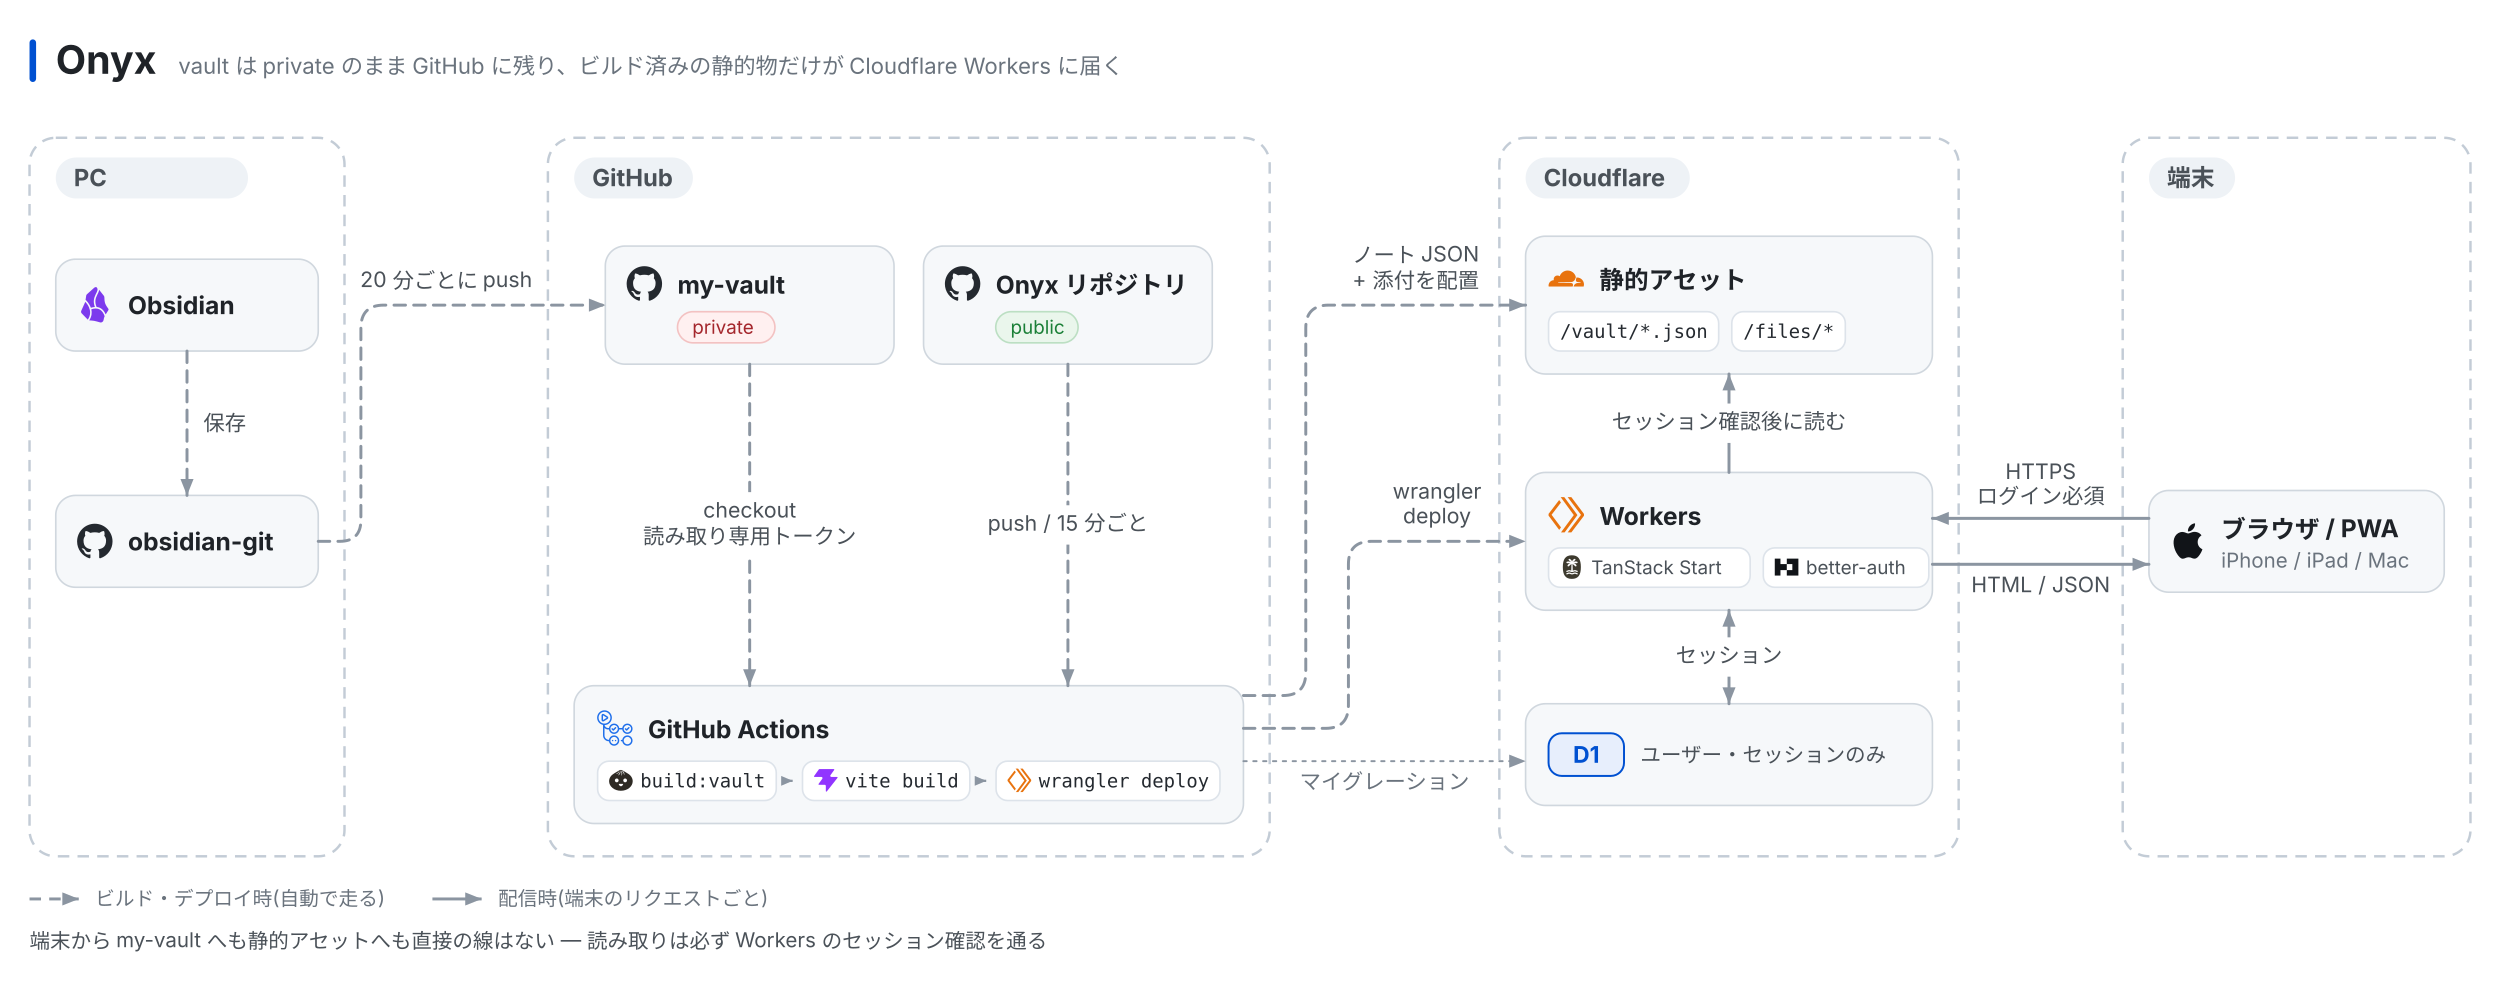
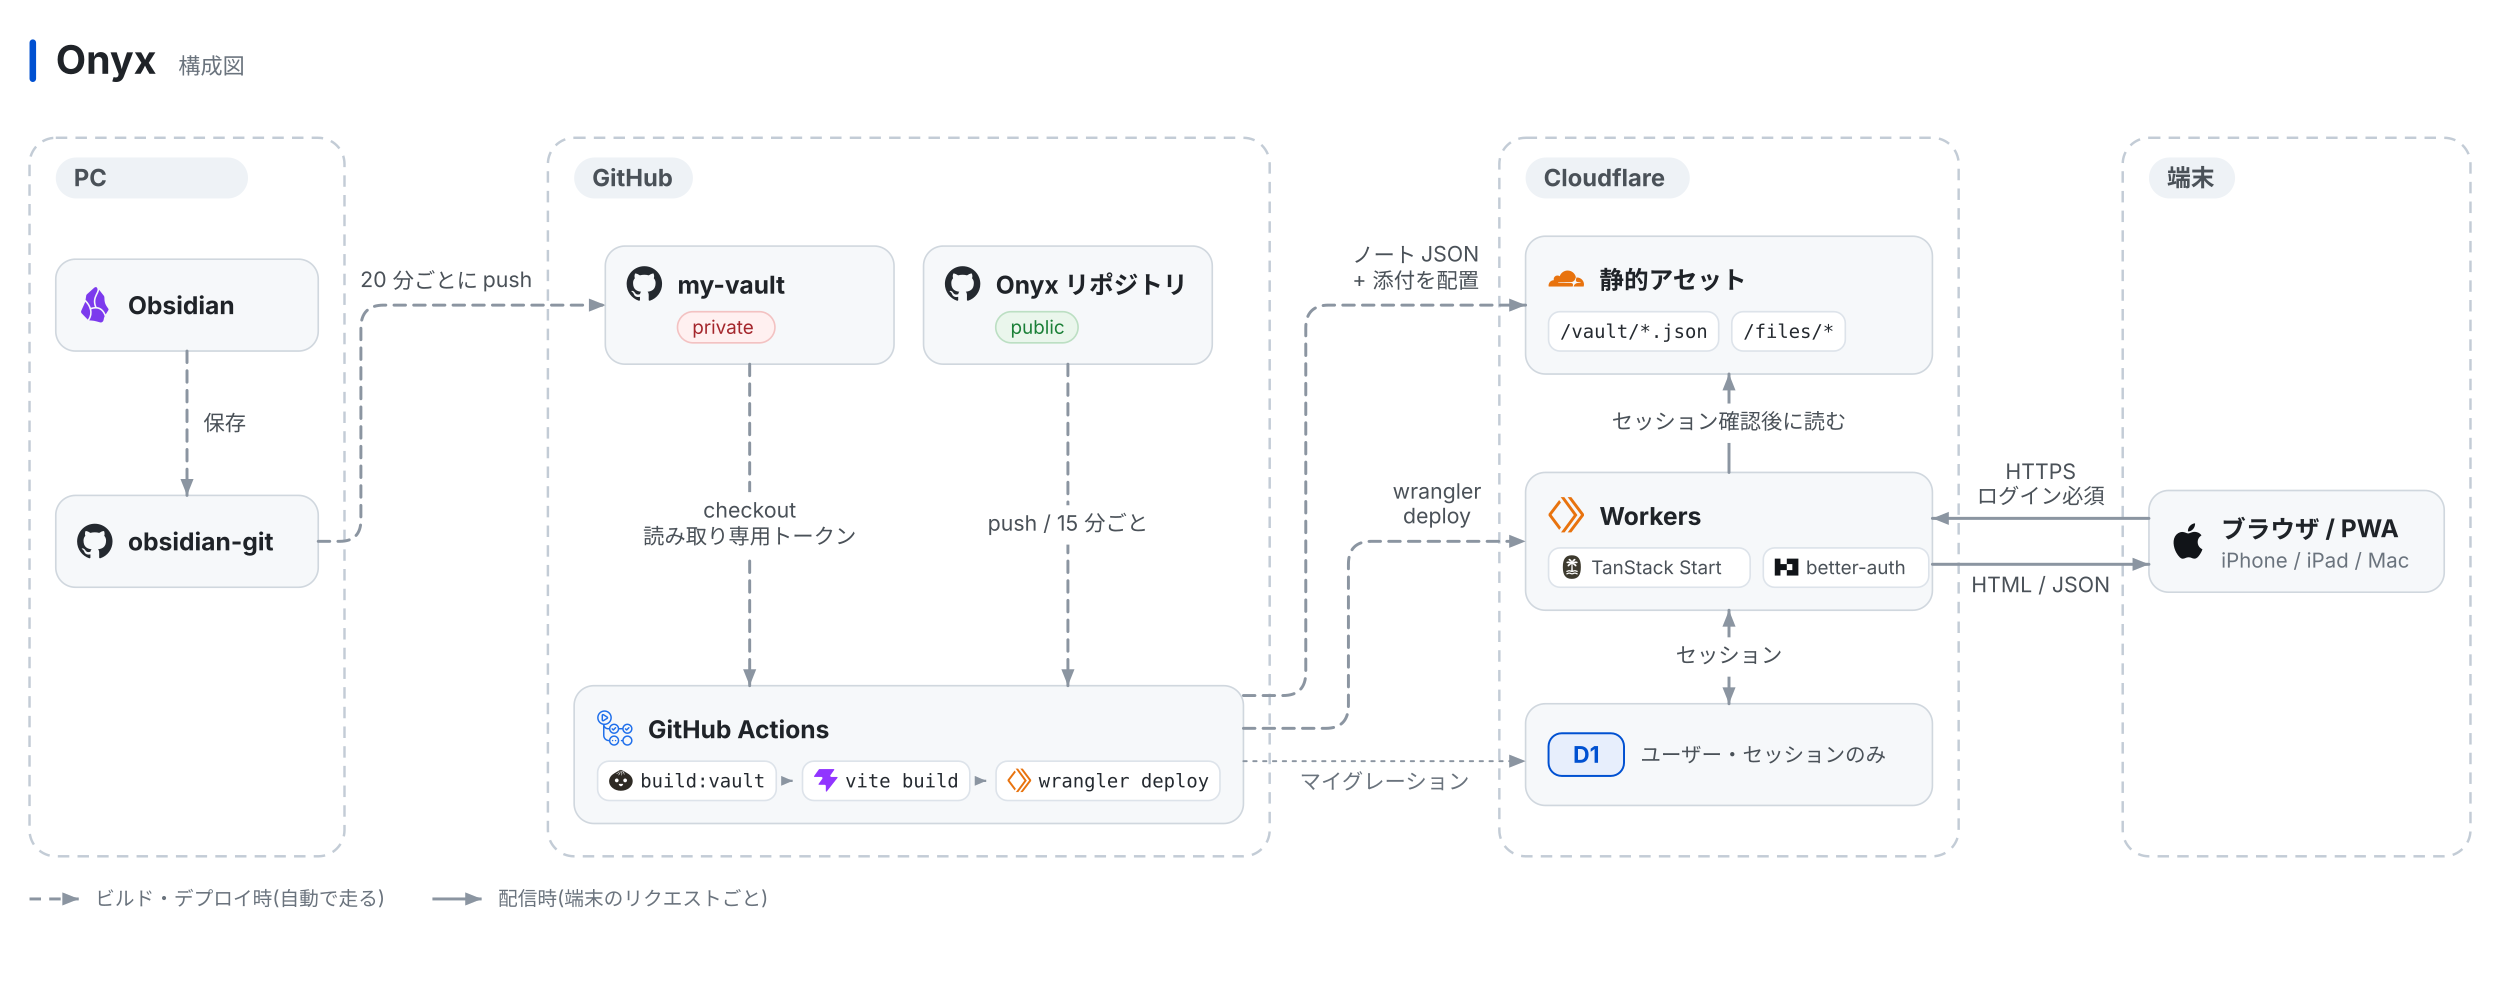
- <svg xmlns="http://www.w3.org/2000/svg" viewBox="0 0 1524 598" width="1524" height="598" role="img" aria-label="vault は private な my-vault に残り、GitHub Actions がビルドした静的なノート JSON と添付だけが Cloudflare Workers に届き、ログイン済みの端末だけが Workers 経由でそれを読む構成図" font-family="system-ui, -apple-system, 'Hiragino Sans', 'Noto Sans JP', sans-serif">
+ <svg xmlns="http://www.w3.org/2000/svg" viewBox="0 0 1524 598" width="1524" height="598" role="img" aria-label="構成図" font-family="system-ui, -apple-system, 'Hiragino Sans', 'Noto Sans JP', sans-serif">
  <defs>
    <marker id="ah" viewBox="0 0 10 8" refX="10" refY="4" markerWidth="10" markerHeight="8" markerUnits="userSpaceOnUse" orient="auto">
      <path d="M0 0 L10 4 L0 8 Z" fill="#8b95a1" />
    </marker>
    <marker id="ahb" viewBox="0 0 10 8" refX="0" refY="4" markerWidth="10" markerHeight="8" markerUnits="userSpaceOnUse" orient="auto">
      <path d="M10 0 L0 4 L10 8 Z" fill="#8b95a1" />
    </marker>
    <marker id="ahs" viewBox="0 0 7 6" refX="7" refY="3" markerWidth="7" markerHeight="6" markerUnits="userSpaceOnUse" orient="auto">
      <path d="M0 0 L7 3 L0 6 Z" fill="#8b95a1" />
    </marker>
  </defs>
  <rect x="0" y="0" width="1524" height="598" fill="#ffffff" />
  <rect x="18" y="24" width="4" height="26" rx="2" fill="#0050d1" />
  <text x="34" y="45" font-size="24" fill="#1f2328" font-weight="700">Onyx</text>
-   <text x="108.7" y="45" font-size="13.5" fill="#6a737d">vault は private のまま GitHub に残り、ビルド済みの静的物だけが Cloudflare Workers に届く</text>
+   <text x="108.7" y="45" font-size="13.5" fill="#6a737d">構成図</text>
  <rect x="18" y="84" width="192" height="438" rx="16" fill="none" stroke="#c3ccd6" stroke-width="1.5" stroke-dasharray="7 5" />
  <rect x="34" y="96" width="117.2" height="25" rx="12.5" fill="#eef2f6" />
  <text x="45" y="113.5" font-size="14.5" fill="#4a5158" font-weight="700">PC</text>
  <rect x="334" y="84" width="440" height="438" rx="16" fill="none" stroke="#c3ccd6" stroke-width="1.5" stroke-dasharray="7 5" />
  <rect x="350" y="96" width="72.4" height="25" rx="12.5" fill="#eef2f6" />
  <text x="361" y="113.5" font-size="14.5" fill="#4a5158" font-weight="700">GitHub</text>
  <rect x="914" y="84" width="280" height="438" rx="16" fill="none" stroke="#c3ccd6" stroke-width="1.5" stroke-dasharray="7 5" />
  <rect x="930" y="96" width="100.1" height="25" rx="12.5" fill="#eef2f6" />
  <text x="941" y="113.5" font-size="14.5" fill="#4a5158" font-weight="700">Cloudflare</text>
  <rect x="1294" y="84" width="212" height="438" rx="16" fill="none" stroke="#c3ccd6" stroke-width="1.5" stroke-dasharray="7 5" />
  <rect x="1310" y="96" width="52.5" height="25" rx="12.5" fill="#eef2f6" />
  <text x="1321" y="113.5" font-size="14.5" fill="#4a5158" font-weight="700">端末</text>
  <rect x="34" y="158" width="160" height="56" rx="12" fill="#f6f8fa" stroke="#d0d7de" stroke-width="1" />
  <g fill="#7C3AED" transform="translate(47 175) scale(0.9)">
    <path d="M19.355 18.538a68.967 68.959 0 0 0 1.858-2.954.81.81 0 0 0-.062-.9c-.516-.685-1.504-2.075-2.042-3.362-.553-1.321-.636-3.375-.64-4.377a1.707 1.707 0 0 0-.358-1.05l-3.198-4.064a3.744 3.744 0 0 1-.076.543c-.106.503-.307 1.004-.536 1.5-.134.29-.29.6-.446.914l-.31.626c-.516 1.068-.997 2.227-1.132 3.59-.124 1.26.046 2.73.815 4.481.128.011.257.025.386.044a6.363 6.363 0 0 1 3.326 1.505c.916.79 1.744 1.922 2.415 3.5zM8.199 22.569c.073.012.146.02.22.02.78.024 2.095.092 3.16.29.87.16 2.593.64 4.01 1.055 1.083.316 2.198-.548 2.355-1.664.114-.814.33-1.735.725-2.58l-.01.005c-.67-1.87-1.522-3.078-2.416-3.849a5.295 5.295 0 0 0-2.778-1.257c-1.54-.216-2.952.19-3.84.45.532 2.218.368 4.829-1.425 7.531zM5.533 9.938c-.023.1-.056.197-.098.29L2.82 16.059a1.602 1.602 0 0 0 .313 1.772l4.116 4.24c2.103-3.101 1.796-6.02.836-8.3-.728-1.73-1.832-3.081-2.55-3.831zM9.32 14.01c.615-.183 1.606-.465 2.745-.534-.683-1.725-.848-3.233-.716-4.577.154-1.552.7-2.847 1.235-3.95.113-.235.223-.454.328-.664.149-.297.288-.577.419-.86.217-.47.379-.885.46-1.27.08-.38.08-.72-.014-1.043-.095-.325-.297-.675-.68-1.06a1.6 1.6 0 0 0-1.475.36l-4.95 4.452a1.602 1.602 0 0 0-.513.952l-.427 2.83c.672.59 2.328 2.316 3.335 4.711.09.21.175.43.253.653z" />
  </g>
  <text x="78" y="191.5" font-size="15" fill="#1f2328" font-weight="700">Obsidian</text>
  <rect x="34" y="302" width="160" height="56" rx="12" fill="#f6f8fa" stroke="#d0d7de" stroke-width="1" />
  <g fill="#24292F" transform="translate(47 319) scale(0.9)">
    <path d="M12 .297c-6.63 0-12 5.373-12 12 0 5.303 3.438 9.8 8.205 11.385.6.113.82-.258.82-.577 0-.285-.01-1.04-.015-2.04-3.338.724-4.042-1.61-4.042-1.61C4.422 18.07 3.633 17.7 3.633 17.7c-1.087-.744.084-.729.084-.729 1.205.084 1.838 1.236 1.838 1.236 1.07 1.835 2.809 1.305 3.495.998.108-.776.417-1.305.76-1.605-2.665-.3-5.466-1.332-5.466-5.93 0-1.31.465-2.38 1.235-3.22-.135-.303-.54-1.523.105-3.176 0 0 1.005-.322 3.3 1.23.96-.267 1.98-.399 3-.405 1.02.006 2.04.138 3 .405 2.28-1.552 3.285-1.23 3.285-1.23.645 1.653.24 2.873.12 3.176.765.84 1.23 1.91 1.23 3.22 0 4.61-2.805 5.625-5.475 5.92.42.36.81 1.096.81 2.22 0 1.606-.015 2.896-.015 3.286 0 .315.21.69.825.57C20.565 22.092 24 17.592 24 12.297c0-6.627-5.373-12-12-12" />
  </g>
  <text x="78" y="335.5" font-size="15" fill="#1f2328" font-weight="700">obsidian-git</text>
  <rect x="369" y="150" width="176" height="72" rx="12" fill="#f6f8fa" stroke="#d0d7de" stroke-width="1" />
  <g fill="#24292F" transform="translate(382 162) scale(0.9)">
    <path d="M12 .297c-6.63 0-12 5.373-12 12 0 5.303 3.438 9.8 8.205 11.385.6.113.82-.258.82-.577 0-.285-.01-1.04-.015-2.04-3.338.724-4.042-1.61-4.042-1.61C4.422 18.07 3.633 17.7 3.633 17.7c-1.087-.744.084-.729.084-.729 1.205.084 1.838 1.236 1.838 1.236 1.07 1.835 2.809 1.305 3.495.998.108-.776.417-1.305.76-1.605-2.665-.3-5.466-1.332-5.466-5.93 0-1.31.465-2.38 1.235-3.22-.135-.303-.54-1.523.105-3.176 0 0 1.005-.322 3.3 1.23.96-.267 1.98-.399 3-.405 1.02.006 2.04.138 3 .405 2.28-1.552 3.285-1.23 3.285-1.23.645 1.653.24 2.873.12 3.176.765.84 1.23 1.91 1.23 3.22 0 4.61-2.805 5.625-5.475 5.92.42.36.81 1.096.81 2.22 0 1.606-.015 2.896-.015 3.286 0 .315.21.69.825.57C20.565 22.092 24 17.592 24 12.297c0-6.627-5.373-12-12-12" />
  </g>
  <text x="413" y="179" font-size="15" fill="#1f2328" font-weight="700">my-vault</text>
  <rect x="413" y="190" width="59.4" height="19" rx="9.5" fill="#fff0f0" stroke="#f3c2c2" stroke-width="1" />
  <text x="422" y="203.5" font-size="11.5" fill="#a4262c">private</text>
  <rect x="563" y="150" width="176" height="72" rx="12" fill="#f6f8fa" stroke="#d0d7de" stroke-width="1" />
  <g fill="#24292F" transform="translate(576 162) scale(0.9)">
    <path d="M12 .297c-6.63 0-12 5.373-12 12 0 5.303 3.438 9.8 8.205 11.385.6.113.82-.258.82-.577 0-.285-.01-1.04-.015-2.04-3.338.724-4.042-1.61-4.042-1.61C4.422 18.07 3.633 17.7 3.633 17.7c-1.087-.744.084-.729.084-.729 1.205.084 1.838 1.236 1.838 1.236 1.07 1.835 2.809 1.305 3.495.998.108-.776.417-1.305.76-1.605-2.665-.3-5.466-1.332-5.466-5.93 0-1.31.465-2.38 1.235-3.22-.135-.303-.54-1.523.105-3.176 0 0 1.005-.322 3.3 1.23.96-.267 1.98-.399 3-.405 1.02.006 2.04.138 3 .405 2.28-1.552 3.285-1.23 3.285-1.23.645 1.653.24 2.873.12 3.176.765.84 1.23 1.91 1.23 3.22 0 4.61-2.805 5.625-5.475 5.92.42.36.81 1.096.81 2.22 0 1.606-.015 2.896-.015 3.286 0 .315.21.69.825.57C20.565 22.092 24 17.592 24 12.297c0-6.627-5.373-12-12-12" />
  </g>
  <text x="607" y="179" font-size="15" fill="#1f2328" font-weight="700">Onyx リポジトリ</text>
  <rect x="607" y="190" width="50.2" height="19" rx="9.5" fill="#eaf6ec" stroke="#bcdfc3" stroke-width="1" />
  <text x="616" y="203.5" font-size="11.5" fill="#1a7f37">public</text>
  <rect x="350" y="418" width="408" height="84" rx="12" fill="#f6f8fa" stroke="#d0d7de" stroke-width="1" />
  <g fill="#1F6FEB" transform="translate(364 433) scale(0.9)">
    <path d="M10.984 13.836a.5.5 0 0 1-.353-.146l-.745-.743a.5.5 0 1 1 .706-.708l.392.391 1.181-1.18a.5.5 0 0 1 .708.707l-1.535 1.533a.504.504 0 0 1-.354.146zm9.353-.147l1.534-1.532a.5.5 0 0 0-.707-.707l-1.181 1.18-.392-.391a.5.5 0 1 0-.706.708l.746.743a.497.497 0 0 0 .706-.001zM4.527 7.452l2.557-1.585A1 1 0 0 0 7.09 4.17L4.533 2.56A1 1 0 0 0 3 3.406v3.196a1.001 1.001 0 0 0 1.527.85zm2.03-2.436L4 6.602V3.406l2.557 1.61zM24 12.5c0 1.93-1.57 3.5-3.5 3.5a3.503 3.503 0 0 1-3.46-3h-2.08a3.503 3.503 0 0 1-3.46 3 3.502 3.502 0 0 1-3.46-3h-.558c-.972 0-1.85-.399-2.482-1.042V17c0 1.654 1.346 3 3 3h.04c.244-1.693 1.7-3 3.46-3 1.93 0 3.5 1.57 3.5 3.5S13.43 24 11.5 24a3.502 3.502 0 0 1-3.46-3H8c-2.206 0-4-1.794-4-4V9.899A5.008 5.008 0 0 1 0 5c0-2.757 2.243-5 5-5s5 2.243 5 5a5.005 5.005 0 0 1-4.952 4.998A2.482 2.482 0 0 0 7.482 12h.558c.244-1.693 1.7-3 3.46-3a3.502 3.502 0 0 1 3.46 3h2.08a3.503 3.503 0 0 1 3.46-3c1.93 0 3.5 1.57 3.5 3.5zm-15 8c0 1.378 1.122 2.5 2.5 2.5s2.5-1.122 2.5-2.5-1.122-2.5-2.5-2.5S9 19.122 9 20.5zM5 9c2.206 0 4-1.794 4-4S7.206 1 5 1 1 2.794 1 5s1.794 4 4 4zm9 3.5c0-1.378-1.122-2.5-2.5-2.5S9 11.122 9 12.5s1.122 2.5 2.5 2.5 2.5-1.122 2.5-2.5zm9 0c0-1.378-1.122-2.5-2.5-2.5S18 11.122 18 12.5s1.122 2.5 2.5 2.5 2.5-1.122 2.5-2.5zm-13 8a.5.5 0 1 0 1 0 .5.5 0 0 0-1 0zm2 0a.5.5 0 1 0 1 0 .5.5 0 0 0-1 0zm12 0c0 1.93-1.57 3.5-3.5 3.5a3.503 3.503 0 0 1-3.46-3.002c-.007.001-.013.005-.021.005l-.506.017h-.017a.5.5 0 0 1-.016-.999l.506-.017c.018-.002.035.006.052.007A3.503 3.503 0 0 1 20.5 17c1.93 0 3.5 1.57 3.5 3.5zm-1 0c0-1.378-1.122-2.5-2.5-2.5S18 19.122 18 20.5s1.122 2.5 2.5 2.5 2.5-1.122 2.5-2.5z" />
  </g>
  <text x="395" y="450" font-size="15" fill="#1f2328" font-weight="700">GitHub Actions</text>
  <rect x="364.3" y="464" width="108.9" height="24" rx="7" fill="#ffffff" stroke="#dde3ea" stroke-width="1" />
  <g fill="#2E2A24" transform="translate(371.3 468.5) scale(0.6)">
    <path d="M12 22.596c6.628 0 12-4.338 12-9.688 0-3.318-2.057-6.248-5.219-7.986-1.286-.715-2.297-1.357-3.139-1.89C14.058 2.025 13.08 1.404 12 1.404c-1.097 0-2.334.785-3.966 1.821a49.92 49.92 0 0 1-2.816 1.697C2.057 6.66 0 9.59 0 12.908c0 5.35 5.372 9.687 12 9.687v.001ZM10.599 4.715c.334-.759.503-1.58.498-2.409 0-.145.202-.187.23-.029.658 2.783-.902 4.162-2.057 4.624-.124.048-.199-.121-.103-.209a5.763 5.763 0 0 0 1.432-1.977Zm2.058-.102a5.82 5.82 0 0 0-.782-2.306v-.016c-.069-.123.086-.263.185-.172 1.962 2.111 1.307 4.067.556 5.051-.082.103-.23-.003-.189-.126a5.85 5.85 0 0 0 .23-2.431Zm1.776-.561a5.727 5.727 0 0 0-1.612-1.806v-.014c-.112-.085-.024-.274.114-.218 2.595 1.087 2.774 3.18 2.459 4.407a.116.116 0 0 1-.049.071.11.11 0 0 1-.153-.026.122.122 0 0 1-.022-.083 5.891 5.891 0 0 0-.737-2.331Zm-5.087.561c-.617.546-1.282.76-2.063 1-.117 0-.195-.078-.156-.181 1.752-.909 2.376-1.649 2.999-2.778 0 0 .155-.118.188.085 0 .304-.349 1.329-.968 1.874Zm4.945 11.237a2.957 2.957 0 0 1-.937 1.553c-.346.346-.8.565-1.286.62a2.178 2.178 0 0 1-1.327-.62 2.955 2.955 0 0 1-.925-1.553.244.244 0 0 1 .064-.198.234.234 0 0 1 .193-.069h3.965a.226.226 0 0 1 .19.07c.05.053.073.125.063.197Zm-5.458-2.176a1.862 1.862 0 0 1-2.384-.245 1.98 1.98 0 0 1-.233-2.447c.207-.319.503-.566.848-.713a1.84 1.84 0 0 1 1.092-.11c.366.075.703.261.967.531a1.98 1.98 0 0 1 .408 2.114 1.931 1.931 0 0 1-.698.869v.001Zm8.495.005a1.86 1.86 0 0 1-2.381-.253 1.964 1.964 0 0 1-.547-1.366c0-.384.11-.76.32-1.079.207-.319.503-.567.849-.713a1.844 1.844 0 0 1 1.093-.108c.367.076.704.262.968.534a1.98 1.98 0 0 1 .4 2.117 1.932 1.932 0 0 1-.702.868Z" />
  </g>
  <text x="390.3" y="480" font-size="11.5" fill="#24292f" font-family="ui-monospace, SFMono-Regular, Menlo, Consolas, monospace">build:vault</text>
  <path d="M477.2 476 h6" fill="none" stroke="#8b95a1" stroke-width="1.4" marker-end="url(#ahs)" />
  <rect x="489.2" y="464" width="102" height="24" rx="7" fill="#ffffff" stroke="#dde3ea" stroke-width="1" />
  <g fill="#9135FF" transform="translate(496.2 468.5) scale(0.6)">
    <path d="M13.056 23.238a.57.57 0 0 1-1.02-.355v-5.202c0-.63-.512-1.143-1.144-1.143H5.148a.57.57 0 0 1-.464-.903l3.777-5.29c.54-.753 0-1.804-.93-1.804H.57a.574.574 0 0 1-.543-.746.6.6 0 0 1 .08-.157L5.008.78a.57.57 0 0 1 .467-.24h14.589a.57.57 0 0 1 .466.903l-3.778 5.29c-.54.755 0 1.806.93 1.806h5.745c.238 0 .424.138.513.322a.56.56 0 0 1-.063.603z" />
  </g>
  <text x="515.2" y="480" font-size="11.5" fill="#24292f" font-family="ui-monospace, SFMono-Regular, Menlo, Consolas, monospace">vite build</text>
  <path d="M595.2 476 h6" fill="none" stroke="#8b95a1" stroke-width="1.4" marker-end="url(#ahs)" />
  <rect x="607.2" y="464" width="136.5" height="24" rx="7" fill="#ffffff" stroke="#dde3ea" stroke-width="1" />
  <g fill="#E8730E" transform="translate(614.2 468.5) scale(0.6)">
    <path d="m8.213.063 8.879 12.136-8.67 11.739h2.476l8.665-11.735-8.89-12.14Zm4.728 0 9.02 11.992-9.018 11.883h2.496L24 12.656v-1.199L15.434.063ZM7.178 2.02.01 11.398l-.01 1.2 7.203 9.644 1.238-1.676-6.396-8.556 6.361-8.313Z" />
  </g>
  <text x="633.2" y="480" font-size="11.5" fill="#24292f" font-family="ui-monospace, SFMono-Regular, Menlo, Consolas, monospace">wrangler deploy</text>
  <rect x="930" y="144" width="248" height="84" rx="12" fill="#f6f8fa" stroke="#d0d7de" stroke-width="1" />
  <g fill="#E8730E" transform="translate(944 159) scale(0.9)">
    <path d="M16.509 16.845c.147-.507.091-.971-.155-1.315-.225-.316-.605-.499-1.062-.52l-8.659-.112a.156.156 0 0 1-.133-.071c-.028-.042-.035-.099-.021-.155.028-.084.112-.148.204-.156l8.736-.112c1.035-.049 2.16-.887 2.554-1.914l.499-1.301c.021-.056.029-.113.015-.168-.562-2.546-2.835-4.445-5.55-4.445-2.504 0-4.628 1.618-5.388 3.861-.493-.366-1.119-.562-1.794-.499-1.203.119-2.167 1.083-2.286 2.286-.028.31-.007.613.064.894C1.568 13.171 0 14.775 0 16.752c0 .175.014.351.035.527.014.083.084.147.169.147h15.981c.091 0 .176-.065.203-.155l.12-.427zm2.757-5.563c-.077 0-.161 0-.238.011-.057 0-.105.042-.127.098l-.338 1.174c-.147.507-.092.971.154 1.316.226.316.606.498 1.062.519l1.844.113c.056 0 .105.026.133.07.028.043.035.107.021.156-.028.084-.113.148-.204.155l-1.921.112c-1.041.049-2.158.887-2.553 1.914l-.141.358c-.028.071.021.142.099.142h6.598c.077 0 .147-.049.169-.126.112-.408.176-.837.176-1.28 0-2.603-2.125-4.727-4.734-4.727" />
  </g>
  <text x="975" y="176" font-size="15" fill="#1f2328" font-weight="700">静的アセット</text>
  <rect x="944" y="190" width="103.7" height="24" rx="7" fill="#ffffff" stroke="#dde3ea" stroke-width="1" />
  <text x="951" y="206" font-size="11.5" fill="#24292f" font-family="ui-monospace, SFMono-Regular, Menlo, Consolas, monospace">/vault/*.json</text>
  <rect x="1055.7" y="190" width="69.2" height="24" rx="7" fill="#ffffff" stroke="#dde3ea" stroke-width="1" />
  <text x="1062.7" y="206" font-size="11.5" fill="#24292f" font-family="ui-monospace, SFMono-Regular, Menlo, Consolas, monospace">/files/*</text>
  <rect x="930" y="288" width="248" height="84" rx="12" fill="#f6f8fa" stroke="#d0d7de" stroke-width="1" />
  <g fill="#E8730E" transform="translate(944 303) scale(0.9)">
    <path d="m8.213.063 8.879 12.136-8.67 11.739h2.476l8.665-11.735-8.89-12.14Zm4.728 0 9.02 11.992-9.018 11.883h2.496L24 12.656v-1.199L15.434.063ZM7.178 2.02.01 11.398l-.01 1.2 7.203 9.644 1.238-1.676-6.396-8.556 6.361-8.313Z" />
  </g>
  <text x="975" y="320" font-size="15" fill="#1f2328" font-weight="700">Workers</text>
  <rect x="944" y="334" width="122.9" height="24" rx="7" fill="#ffffff" stroke="#dde3ea" stroke-width="1" />
  <g fill="#3D3A2E" transform="translate(951 338.5) scale(0.6)">
    <path d="M12 0c6.627 0 9.166 4.102 9.166 12S18.626 24 12 24s-9.166-4.096-9.166-12c0-7.898 2.54-12 9.166-12m3.031 17.485c-.861 0-1.33.234-1.708.423-.327.164-.582.292-1.148.292-.567 0-.822-.128-1.148-.292-.378-.189-.848-.423-1.71-.423-.86 0-1.33.234-1.708.423-.327.164-.581.292-1.148.292v1.251c.862 0 1.331-.234 1.709-.423.326-.163.581-.292 1.148-.292s.821.129 1.148.292c.378.189.847.423 1.709.423.861 0 1.33-.234 1.709-.423.326-.163.58-.292 1.147-.292s.822.129 1.148.292c.378.189.848.423 1.71.423v-1.25c-.565 0-.822-.13-1.149-.293-.377-.189-.847-.423-1.709-.423m.41-12.536c.65-.586 0-1.648-.813-1.328-.45.18-.873.438-1.251.779a4.2 4.2 0 0 0-1.202 1.94 4.2 4.2 0 0 0-1.203-1.94 4.3 4.3 0 0 0-1.25-.779c-.814-.32-1.463.742-.814 1.328l2.385 2.153a4.86 4.86 0 0 0-2.731-.839c-.552 0-1.082.09-1.58.26-.836.284-.604 1.532.275 1.532h3.326a4.2 4.2 0 0 0-2.012.988 4 4 0 0 0-.9 1.165c-.403.776.588 1.529 1.237.948l2.686-2.42-.2 6.656c0 .08-.047.158-.107.223a5 5 0 0 1-.257-.123c-.378-.189-.848-.423-1.71-.423-.861 0-1.33.234-1.708.423-.327.164-.581.292-1.148.292v1.251c.861 0 1.33-.234 1.709-.423.326-.164.58-.292 1.148-.292.566 0 .821.128 1.148.292.377.189.847.423 1.708.423.862 0 1.332-.234 1.71-.423.326-.164.58-.292 1.147-.292s.822.128 1.148.292c.378.189.848.423 1.71.423v-1.25c-.565 0-.822-.13-1.149-.293v-.005c-.378-.19-.847-.424-1.709-.424-.861 0-1.33.235-1.709.424-.097.045-.189.094-.283.131a.34.34 0 0 1-.12-.232l-.2-6.69 2.722 2.457c.65.587 1.64-.166 1.236-.948a4.11 4.11 0 0 0-2.911-2.153h3.326c.882 0 1.108-1.245.275-1.531a4.88 4.88 0 0 0-4.311.578l2.385-2.152z" />
  </g>
  <text x="970" y="350" font-size="11.5" fill="#4a5158">TanStack Start</text>
  <rect x="1074.9" y="334" width="100.9" height="24" rx="7" fill="#ffffff" stroke="#dde3ea" stroke-width="1" />
  <g fill="#111418" transform="translate(1081.9 338.5) scale(0.6)">
    <path d="M0 3.39v17.22h5.783V15.06h6.434V8.939H5.783V3.39ZM12.217 8.94h5.638v6.122h-5.638v5.548H24V3.391H12.217Z" />
  </g>
  <text x="1100.9" y="350" font-size="11.5" fill="#4a5158">better-auth</text>
  <rect x="930" y="429" width="248" height="62" rx="12" fill="#f6f8fa" stroke="#d0d7de" stroke-width="1" />
  <rect x="944" y="447" width="46" height="26" rx="8" fill="#e7eefc" stroke="#0050d1" stroke-width="1.2" />
  <text x="967" y="465" font-size="14" fill="#0050d1" text-anchor="middle" font-weight="700">D1</text>
  <text x="1000" y="464.5" font-size="12.5" fill="#4a5158">ユーザー・セッションのみ</text>
  <rect x="1310" y="299" width="180" height="62" rx="12" fill="#f6f8fa" stroke="#d0d7de" stroke-width="1" />
  <g fill="#111418" transform="translate(1323 319) scale(0.9)">
    <path d="M12.152 6.896c-.948 0-2.415-1.078-3.96-1.04-2.04.027-3.91 1.183-4.961 3.014-2.117 3.675-.546 9.103 1.519 12.09 1.013 1.454 2.208 3.09 3.792 3.039 1.52-.065 2.09-.987 3.935-.987 1.831 0 2.35.987 3.96.948 1.637-.026 2.676-1.48 3.676-2.948 1.156-1.688 1.636-3.325 1.662-3.415-.039-.013-3.182-1.221-3.22-4.857-.026-3.04 2.48-4.494 2.597-4.559-1.429-2.09-3.623-2.324-4.39-2.376-2-.156-3.675 1.09-4.61 1.09zM15.53 3.83c.843-1.012 1.4-2.427 1.245-3.83-1.207.052-2.662.805-3.532 1.818-.78.896-1.454 2.338-1.273 3.714 1.338.104 2.715-.688 3.559-1.701" />
  </g>
  <text x="1354" y="328" font-size="15" fill="#1f2328" font-weight="700">ブラウザ / PWA</text>
  <text x="1354" y="346" font-size="12.5" fill="#6a737d">iPhone / iPad / Mac</text>
  <path d="M114 214 L114 302" fill="none" stroke="#8b95a1" stroke-width="1.8" stroke-linecap="round" marker-end="url(#ah)" stroke-dasharray="7 5" />
  <text x="124" y="262.5" font-size="13" fill="#4a5158">保存</text>
  <path d="M194 330 L207 330 Q220 330 220 317 L220 200 Q220 186 234 186 L369 186" fill="none" stroke="#8b95a1" stroke-width="1.8" stroke-linecap="round" marker-end="url(#ah)" stroke-dasharray="7 5" />
  <text x="272" y="175" font-size="13" fill="#4a5158" text-anchor="middle">20 分ごとに push</text>
  <path d="M457 222 L457 418" fill="none" stroke="#8b95a1" stroke-width="1.8" stroke-linecap="round" marker-end="url(#ah)" stroke-dasharray="7 5" />
  <rect x="384" y="300" width="146" height="40" rx="6" fill="#ffffff" />
  <text x="457" y="315.5" font-size="13" fill="#4a5158" text-anchor="middle">checkout</text>
  <text x="457" y="331.5" font-size="13" fill="#4a5158" text-anchor="middle">読み取り専用トークン</text>
  <path d="M651 222 L651 418" fill="none" stroke="#8b95a1" stroke-width="1.8" stroke-linecap="round" marker-end="url(#ah)" stroke-dasharray="7 5" />
  <rect x="593.9" y="308" width="114.3" height="24" rx="6" fill="#ffffff" />
  <text x="651" y="323.5" font-size="13" fill="#4a5158" text-anchor="middle">push / 15 分ごと</text>
  <path d="M758 424 L782 424 Q796 424 796 410 L796 200 Q796 186 810 186 L930 186" fill="none" stroke="#8b95a1" stroke-width="1.8" stroke-linecap="round" marker-end="url(#ah)" stroke-dasharray="7 5" />
  <text x="863" y="160" font-size="13" fill="#4a5158" text-anchor="middle">ノート JSON</text>
  <text x="863" y="175" font-size="13" fill="#4a5158" text-anchor="middle">+ 添付を配置</text>
  <path d="M758 444 L808 444 Q822 444 822 430 L822 344 Q822 330 836 330 L930 330" fill="none" stroke="#8b95a1" stroke-width="1.8" stroke-linecap="round" marker-end="url(#ah)" stroke-dasharray="7 5" />
  <text x="876" y="304" font-size="13" fill="#4a5158" text-anchor="middle">wrangler</text>
  <text x="876" y="319" font-size="13" fill="#4a5158" text-anchor="middle">deploy</text>
  <path d="M758 464 L930 464" fill="none" stroke="#8b95a1" stroke-width="1.2" stroke-linecap="round" marker-end="url(#ah)" stroke-dasharray="2 4" />
  <text x="844" y="481" font-size="13" fill="#6a737d" text-anchor="middle">マイグレーション</text>
  <path d="M1054 288 L1054 228" fill="none" stroke="#8b95a1" stroke-width="1.8" stroke-linecap="round" marker-end="url(#ah)" />
  <rect x="974.5" y="246" width="159" height="24" rx="6" fill="#ffffff" />
  <text x="1054" y="261.5" font-size="13" fill="#4a5158" text-anchor="middle">セッション確認後に読む</text>
  <path d="M1054 372 L1054 429" fill="none" stroke="#8b95a1" stroke-width="1.8" stroke-linecap="round" marker-end="url(#ah)" marker-start="url(#ahb)" />
  <rect x="1013.5" y="388.5" width="81" height="24" rx="6" fill="#ffffff" />
  <text x="1054" y="404" font-size="13" fill="#4a5158" text-anchor="middle">セッション</text>
  <path d="M1310 316 L1178 316" fill="none" stroke="#8b95a1" stroke-width="1.8" stroke-linecap="round" marker-end="url(#ah)" />
  <text x="1244" y="292" font-size="13" fill="#4a5158" text-anchor="middle">HTTPS</text>
  <text x="1244" y="307" font-size="13" fill="#4a5158" text-anchor="middle">ログイン必須</text>
  <path d="M1178 344 L1310 344" fill="none" stroke="#8b95a1" stroke-width="1.8" stroke-linecap="round" marker-end="url(#ah)" />
  <text x="1244" y="361" font-size="13" fill="#4a5158" text-anchor="middle">HTML / JSON</text>
  <path d="M18 548 h30" fill="none" stroke="#8b95a1" stroke-width="1.8" stroke-dasharray="7 5" marker-end="url(#ah)" />
  <text x="58" y="552" font-size="12" fill="#6a737d">ビルド・デプロイ時(自動で走る)</text>
  <path d="M263.6 548 h30" fill="none" stroke="#8b95a1" stroke-width="1.8" marker-end="url(#ah)" />
  <text x="303.6" y="552" font-size="12" fill="#6a737d">配信時(端末のリクエストごと)</text>
-   <text x="18" y="578" font-size="12.5" fill="#4a5158">端末から my-vault へも静的アセットへも直接の線はない ― 読み取りは必ず Workers のセッション確認を通る</text>
</svg>
